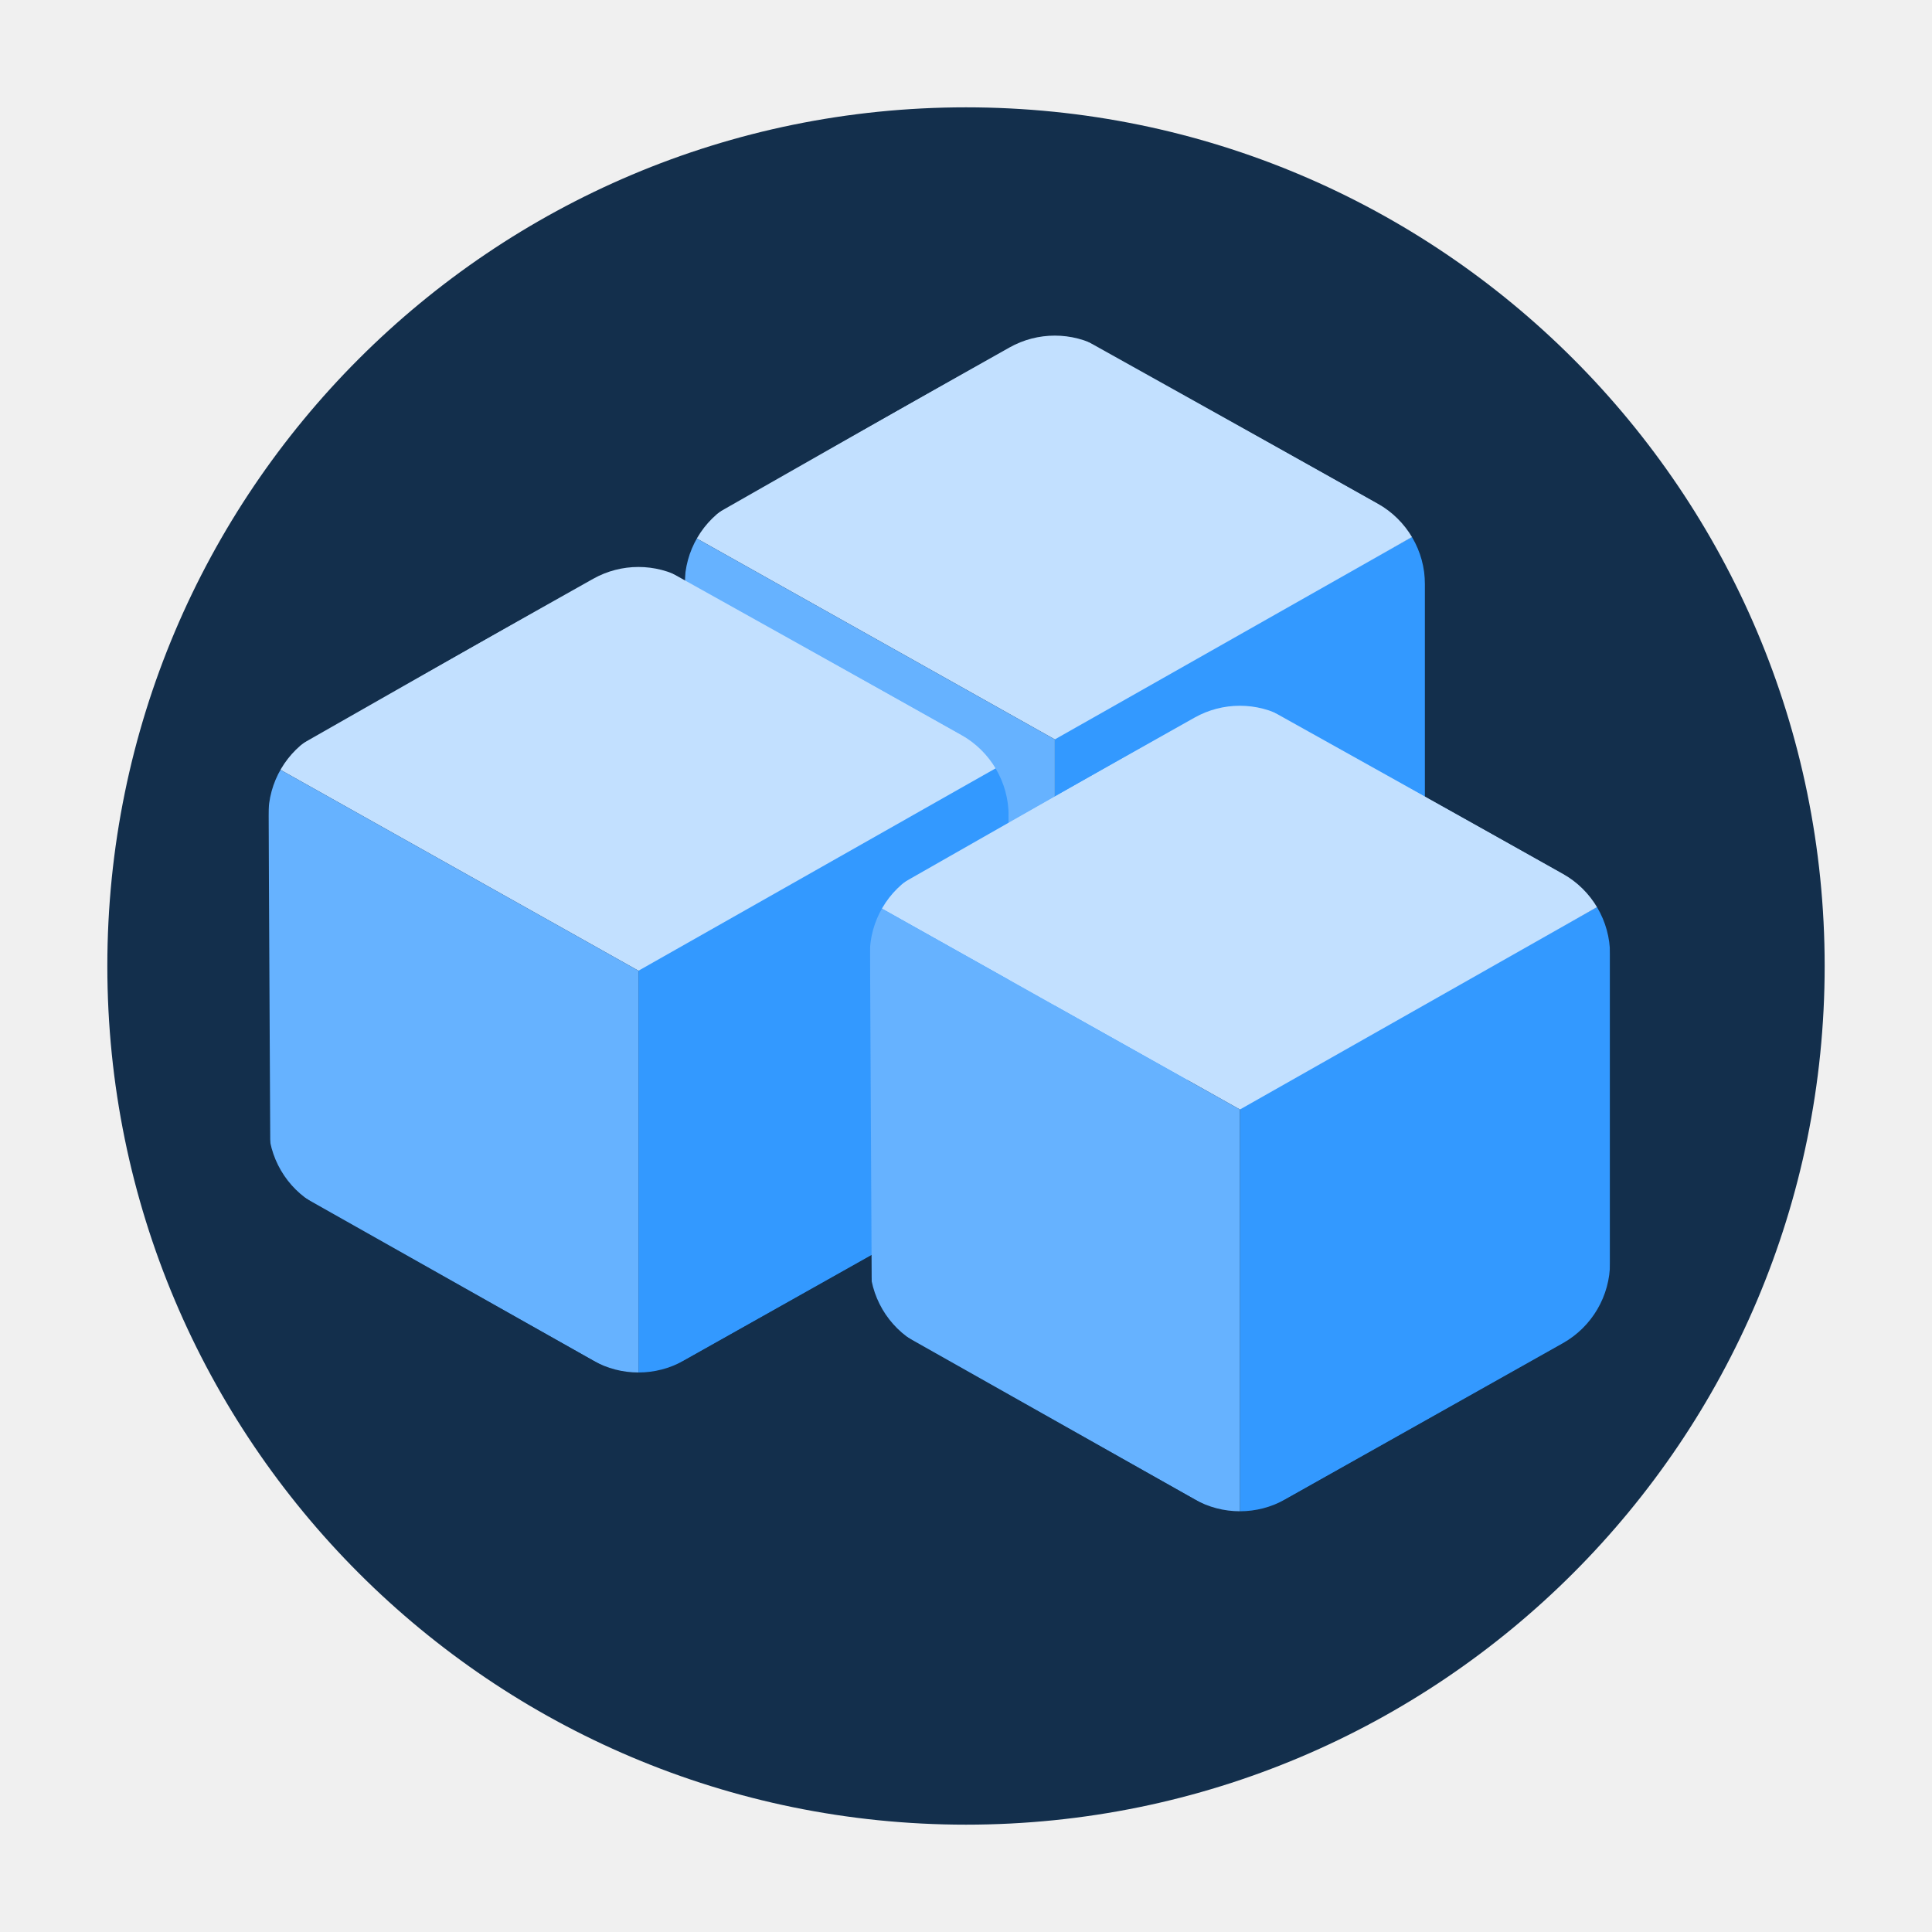
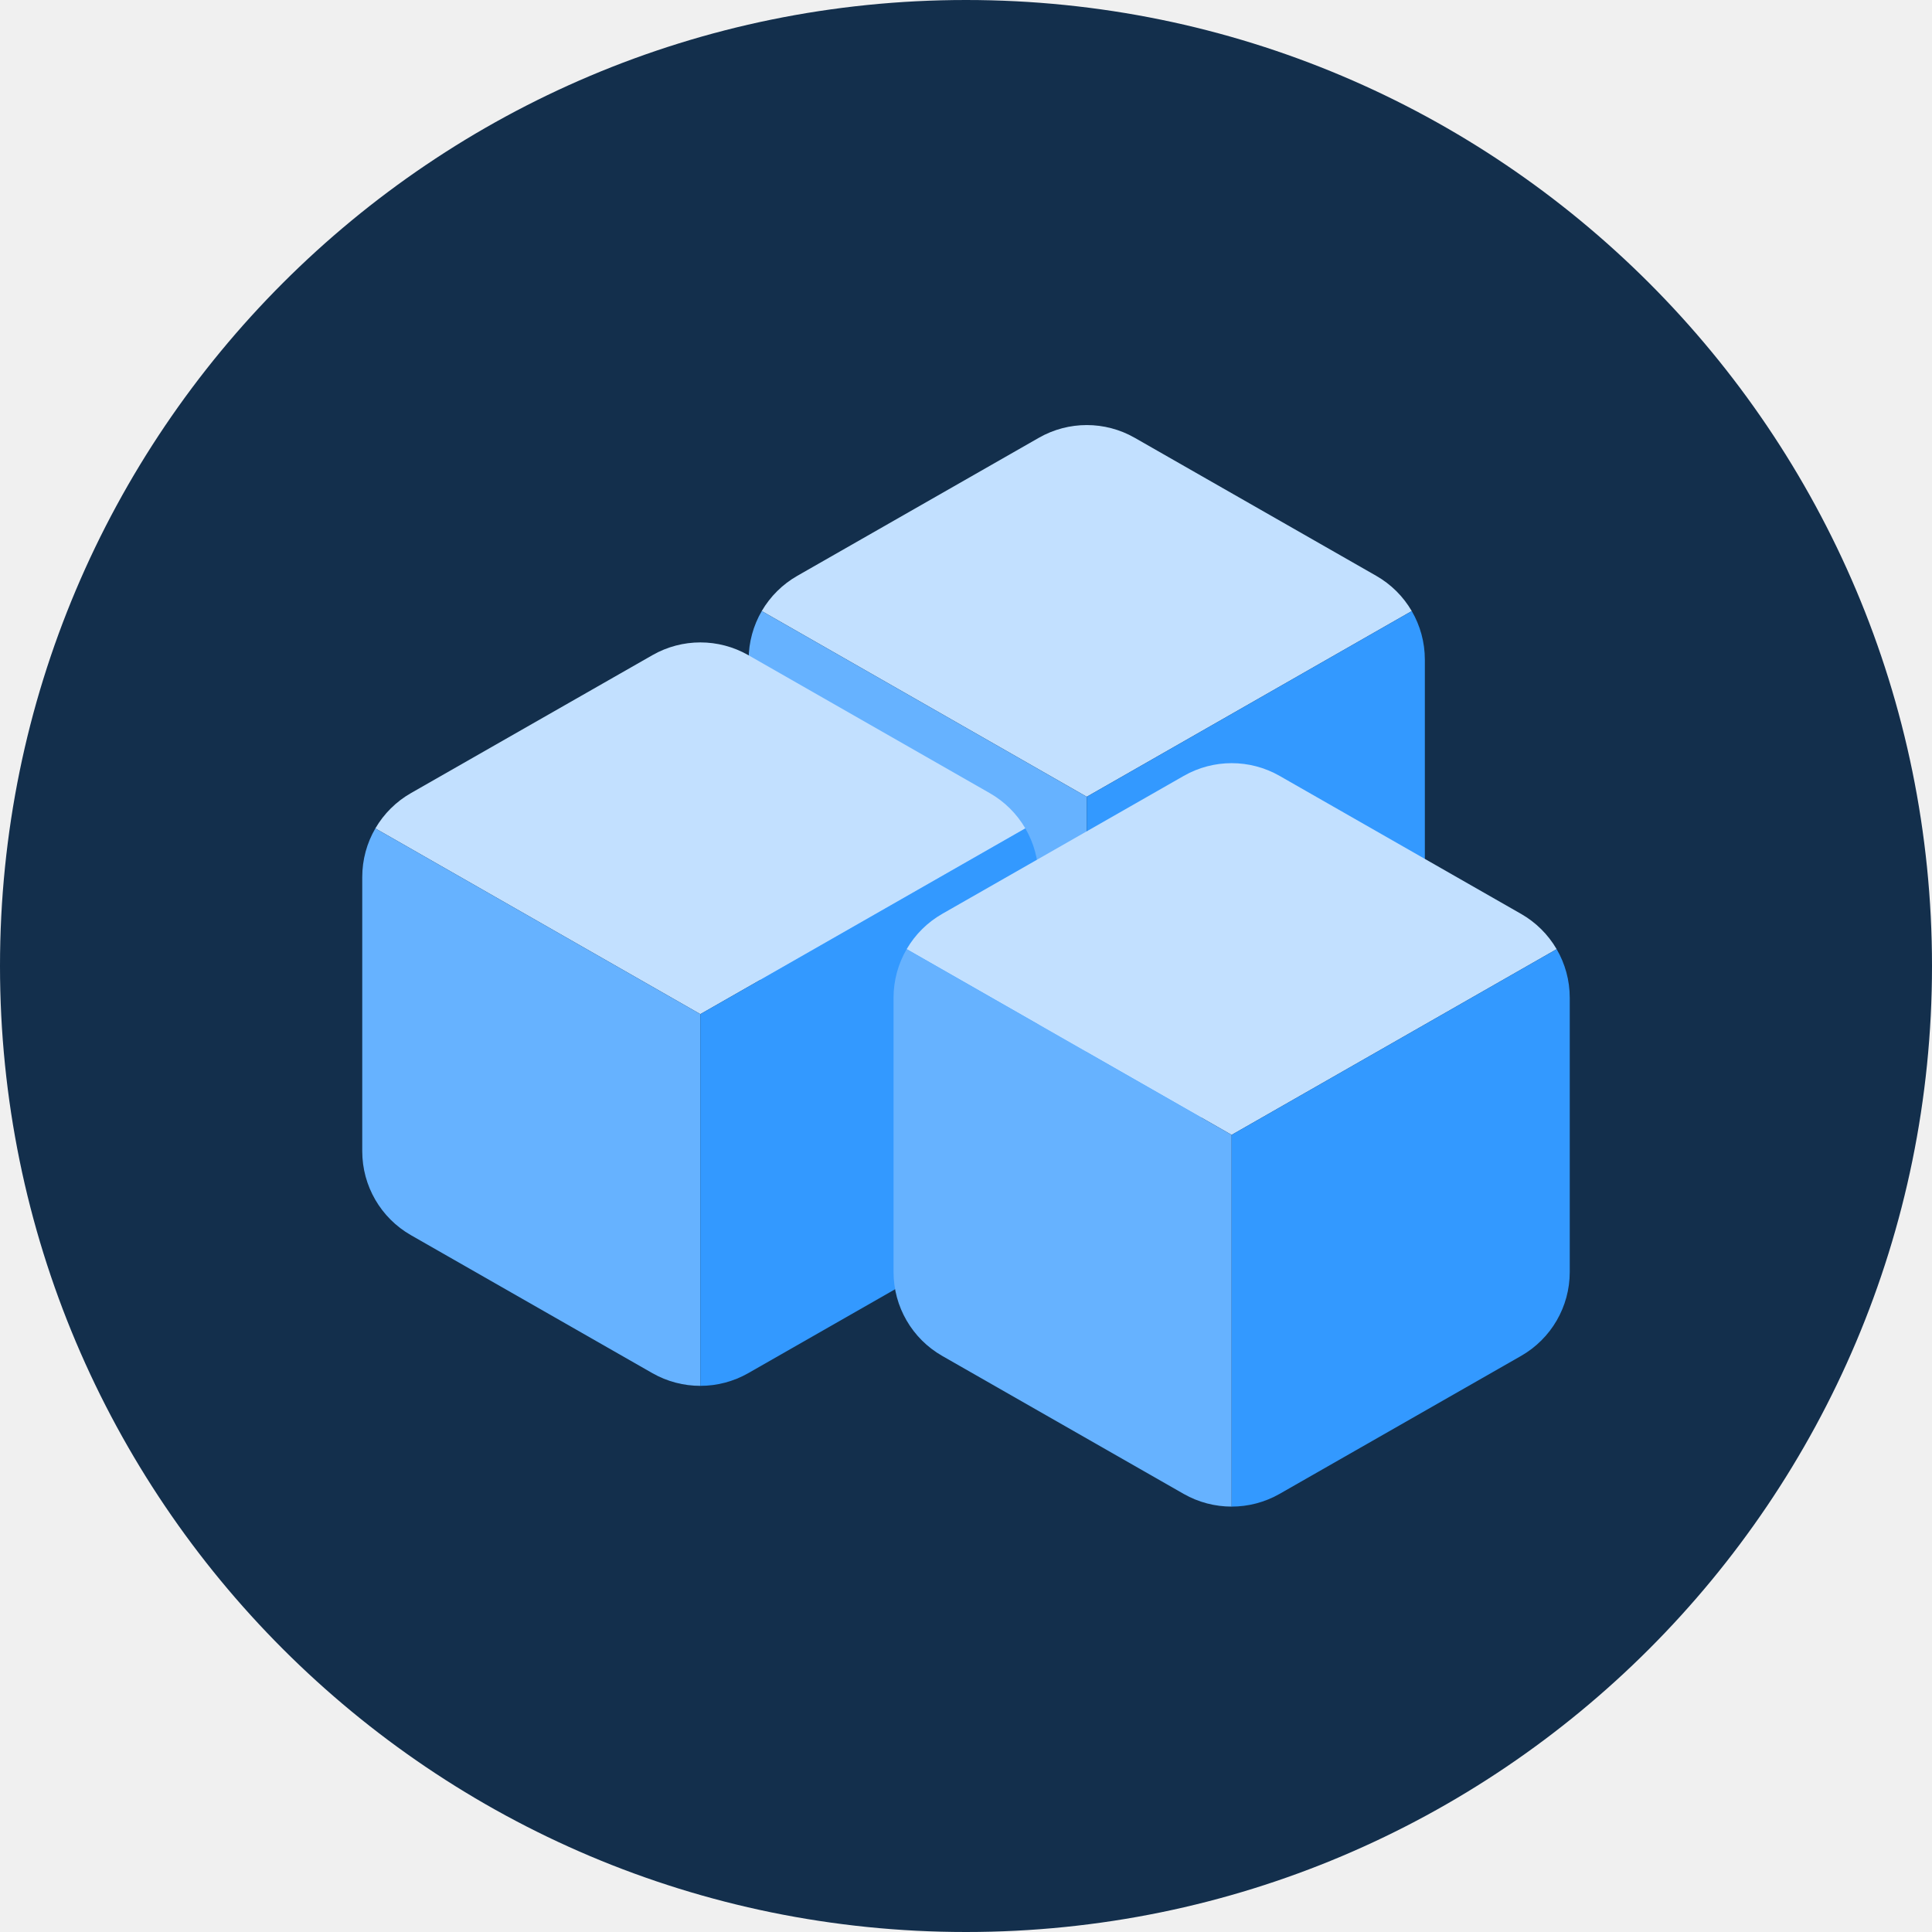
- <svg xmlns="http://www.w3.org/2000/svg" width="36" height="36" fill="none">
-   <circle cx="18" cy="18" r="16" fill="#132F4C" />
-   <mask id="a" style="mask-type:alpha" maskUnits="userSpaceOnUse" x="12" y="6" width="15" height="16">
-     <path d="m25.673 18.132-5.172 2.91a1.724 1.724 0 0 1-1.69 0l-5.173-2.91a1.724 1.724 0 0 1-.88-1.502v-5.742c0-.623.337-1.198.88-1.503l5.172-2.91a1.724 1.724 0 0 1 1.69 0l5.173 2.91c.543.305.879.88.879 1.503v5.742c0 .623-.336 1.197-.879 1.502Z" fill="#C4C4C4" />
-   </mask>
-   <g mask="url(#a)">
-     <path d="m26.552 17.647-6.897 3.87v-7.816l6.897-3.831v7.777Z" fill="#39F" />
-     <path d="m19.617 6-6.858 3.908 6.896 3.87 6.897-3.908L19.617 6Z" fill="#C2E0FF" />
-     <path d="m12.797 17.648 6.858 3.87v-7.74l-6.896-3.87.038 7.74Z" fill="#66B2FF" />
+ <svg xmlns="http://www.w3.org/2000/svg" width="32" height="32" fill="none">
+   <g clip-path="url(#a)">
+     <circle cx="16" cy="16" r="16" fill="#132F4C" />
+     <path fill="#C2E0FF" d="M12.617 10.121 18 13.197l5.383-3.076a1.598 1.598 0 0 0-.589-.584l-4-2.286a1.6 1.6 0 0 0-1.587 0l-4 2.286a1.6 1.6 0 0 0-.59.584Z" />
+     <path fill="#66B2FF" d="M12.4 10.926v4.543a1.6 1.6 0 0 0 .806 1.389l4 2.286c.246.14.52.21.794.21v-6.157l-5.383-3.076c-.14.24-.217.517-.217.805Z" />
+     <path fill="#39F" d="M18.793 19.144a1.6 1.6 0 0 1-.793.21v-6.157l5.383-3.076c.14.24.217.517.217.805v4.543a1.6 1.6 0 0 1-.806 1.389l-4.001 2.286Z" />
+     <path fill="#C2E0FF" d="m6.217 13.721 5.383 3.076 5.383-3.076a1.6 1.6 0 0 0-.589-.584l-4-2.286a1.6 1.6 0 0 0-1.587 0l-4 2.285a1.6 1.6 0 0 0-.59.585Z" />
+     <path fill="#66B2FF" d="M6 14.526v4.543a1.6 1.6 0 0 0 .806 1.389l4 2.286c.246.14.52.21.794.21v-6.157l-5.383-3.076c-.14.24-.217.517-.217.805Z" />
+     <path fill="#39F" d="M12.393 22.744a1.6 1.6 0 0 1-.793.21v-6.157l5.383-3.076c.14.24.217.517.217.805v4.543a1.6 1.6 0 0 1-.806 1.389l-4.001 2.286Z" />
+     <path fill="#C2E0FF" d="m15.017 15.721 5.383 3.076 5.383-3.076a1.599 1.599 0 0 0-.589-.584l-4-2.286a1.6 1.6 0 0 0-1.587 0l-4 2.285a1.6 1.6 0 0 0-.59.585Z" />
+     <path fill="#66B2FF" d="M14.8 16.526v4.543a1.6 1.6 0 0 0 .806 1.389l4 2.286c.246.14.52.21.794.21v-6.157l-5.383-3.076a1.6 1.6 0 0 0-.217.805Z" />
+     <path fill="#39F" d="M21.193 24.744c-.246.14-.52.21-.793.21v-6.157l5.383-3.076c.14.24.217.517.217.805v4.543a1.6 1.6 0 0 1-.806 1.389l-4.001 2.286Z" />
  </g>
-   <mask id="b" style="mask-type:alpha" maskUnits="userSpaceOnUse" x="5" y="10" width="14" height="16">
-     <path d="m17.914 22.443-5.172 2.91a1.724 1.724 0 0 1-1.69 0l-5.173-2.91A1.724 1.724 0 0 1 5 20.94v-5.742c0-.623.336-1.197.879-1.503l5.172-2.909a1.724 1.724 0 0 1 1.69 0l5.173 2.91c.543.305.88.88.88 1.502v5.742c0 .623-.337 1.197-.88 1.503Z" fill="#C4C4C4" />
-   </mask>
-   <g mask="url(#b)">
-     <path d="m18.793 21.958-6.896 3.87v-7.816l6.896-3.832v7.778Z" fill="#39F" />
-     <path d="M11.858 10.31 5 14.218l6.897 3.87 6.896-3.908-6.935-3.87Z" fill="#C2E0FF" />
-     <path d="m5.039 21.958 6.858 3.87v-7.74L5 14.218l.039 7.74Z" fill="#66B2FF" />
-   </g>
-   <mask id="c" style="mask-type:alpha" maskUnits="userSpaceOnUse" x="16" y="13" width="14" height="16">
-     <path d="m29.121 25.029-5.172 2.91a1.724 1.724 0 0 1-1.69 0l-5.173-2.91a1.724 1.724 0 0 1-.879-1.503v-5.742c0-.623.336-1.197.879-1.503l5.172-2.909a1.724 1.724 0 0 1 1.69 0l5.173 2.91c.543.305.88.88.88 1.502v5.742c0 .623-.337 1.197-.88 1.503Z" fill="#C4C4C4" />
-   </mask>
-   <g mask="url(#c)">
-     <path d="m30 24.544-6.896 3.87v-7.816L30 16.766v7.778Z" fill="#39F" />
-     <path d="m23.065 12.896-6.858 3.908 6.897 3.87L30 16.766l-6.935-3.87Z" fill="#C2E0FF" />
-     <path d="m16.246 24.544 6.858 3.87v-7.74l-6.897-3.87.039 7.74Z" fill="#66B2FF" />
-   </g>
+   <defs>
+     <clipPath id="a">
+       <path fill="#fff" d="M0 0h32v32H0z" />
+     </clipPath>
+   </defs>
</svg>
